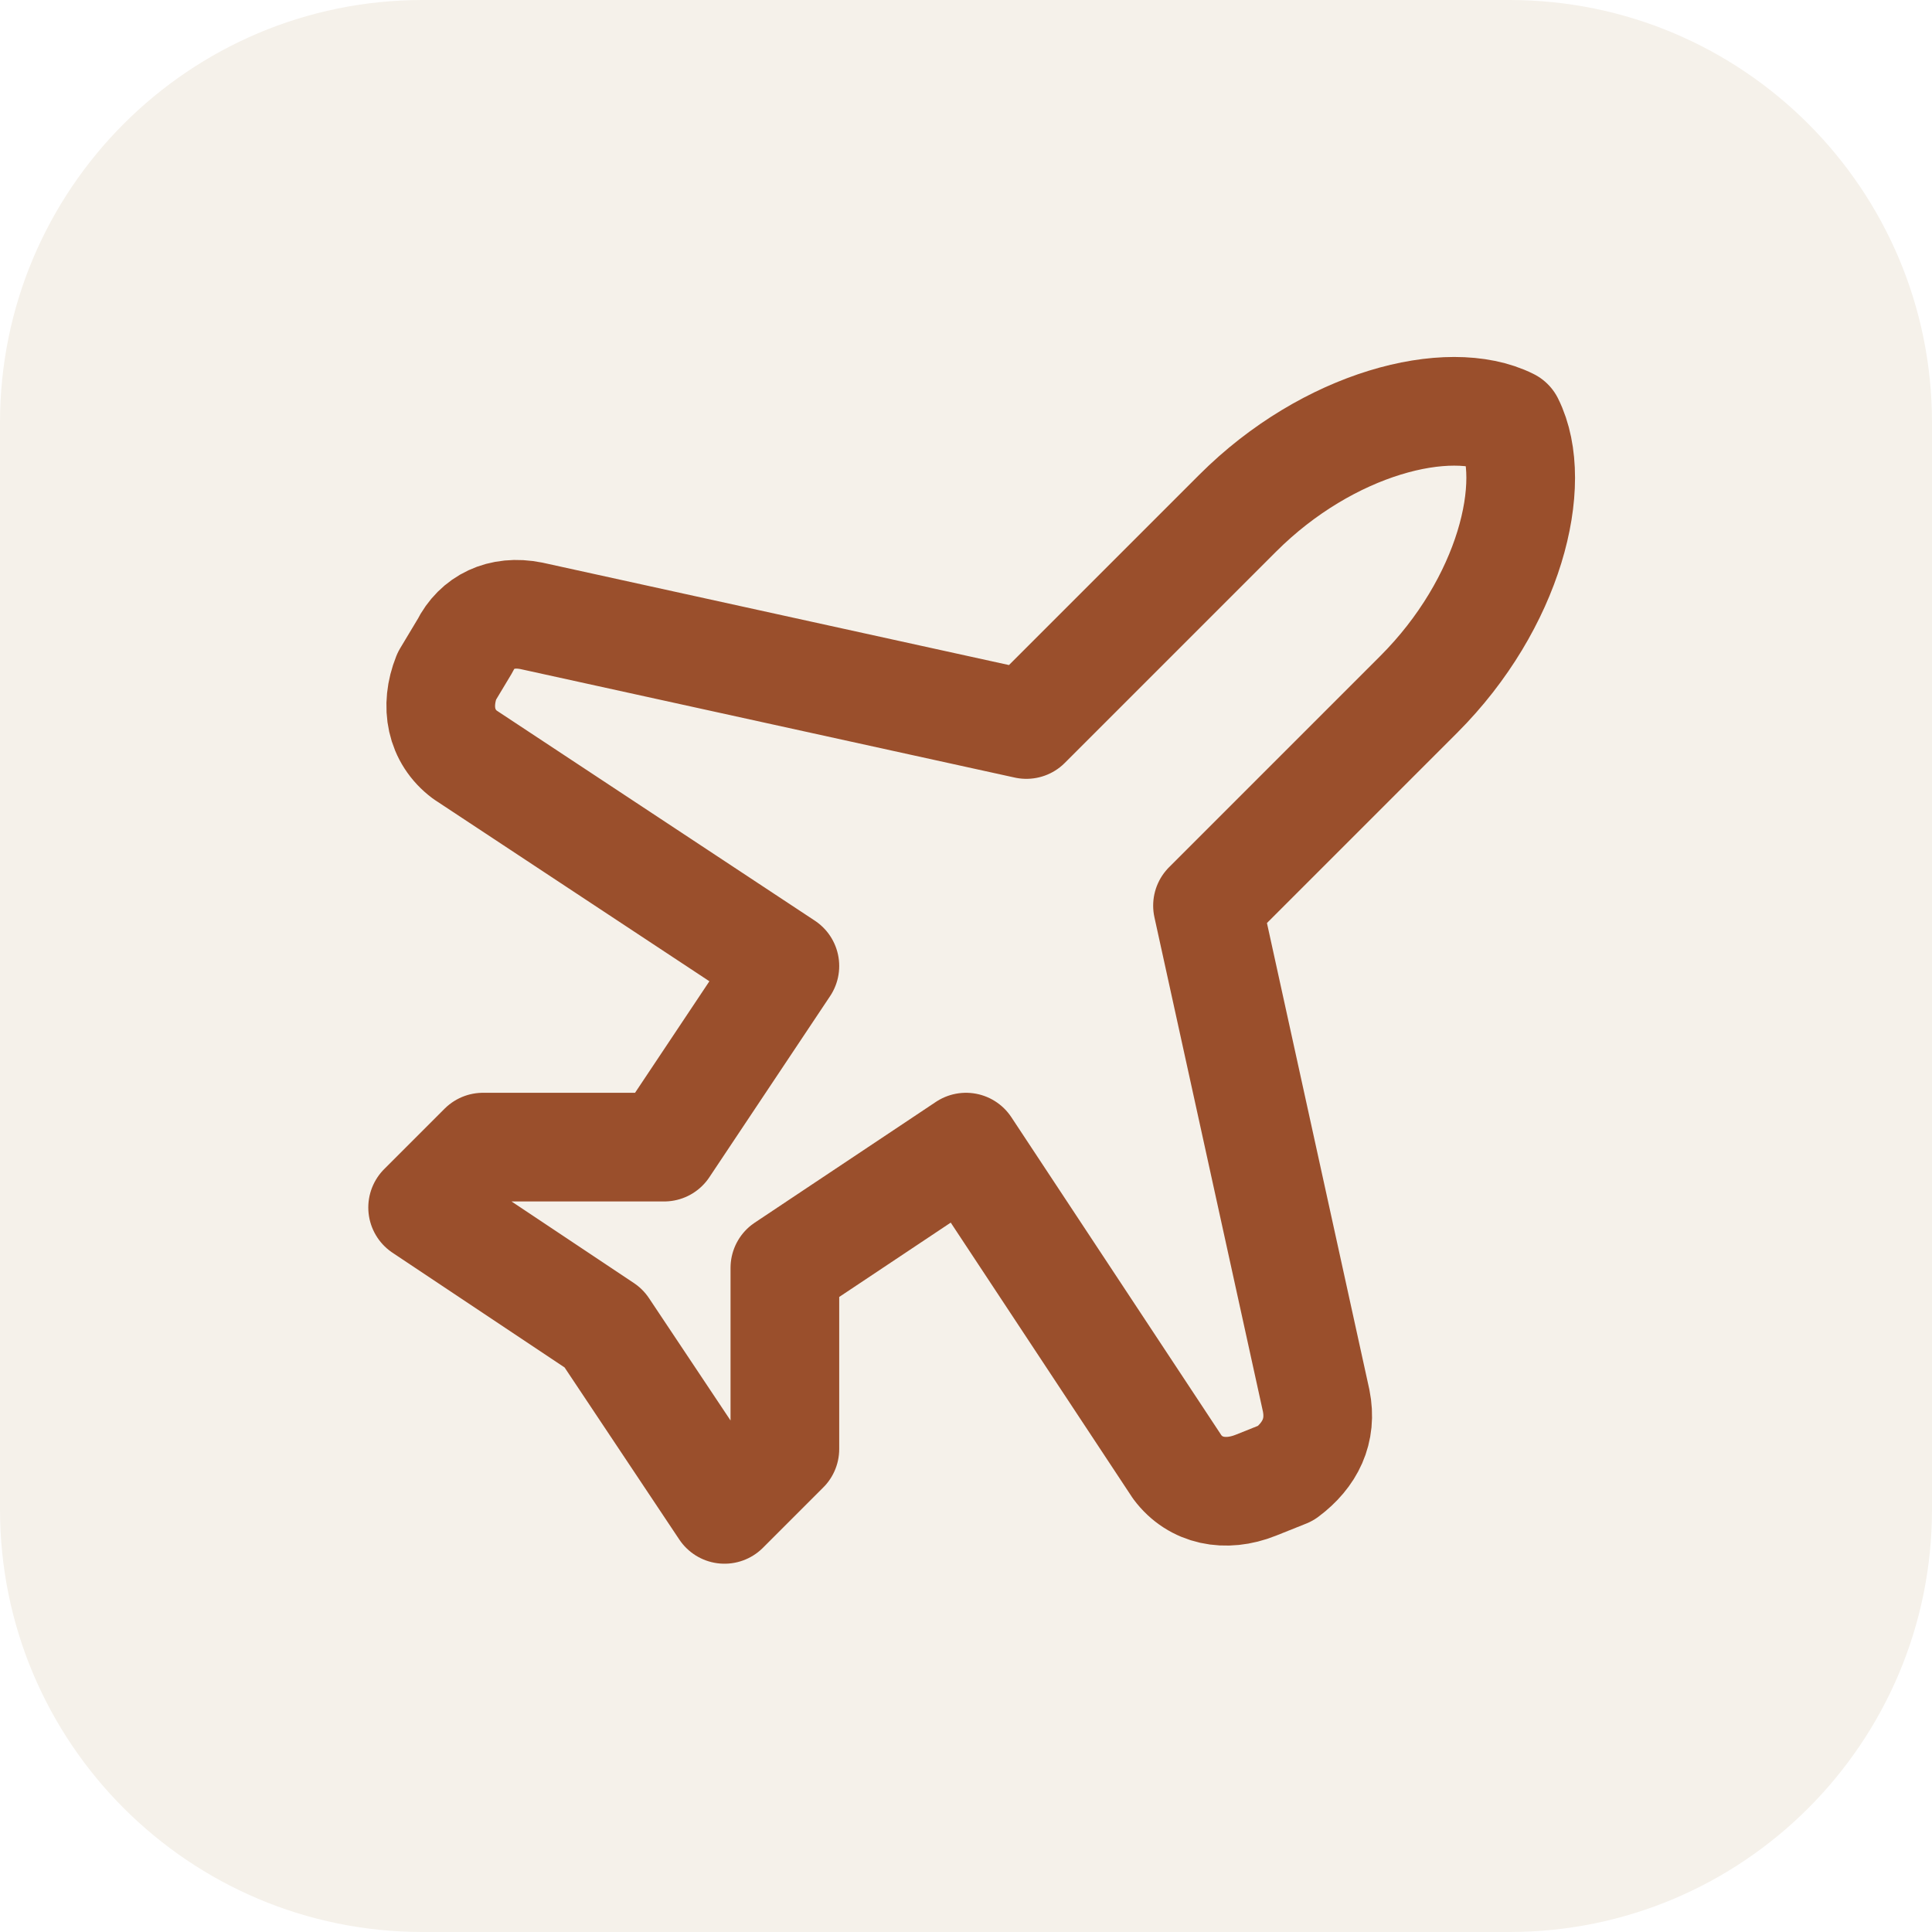
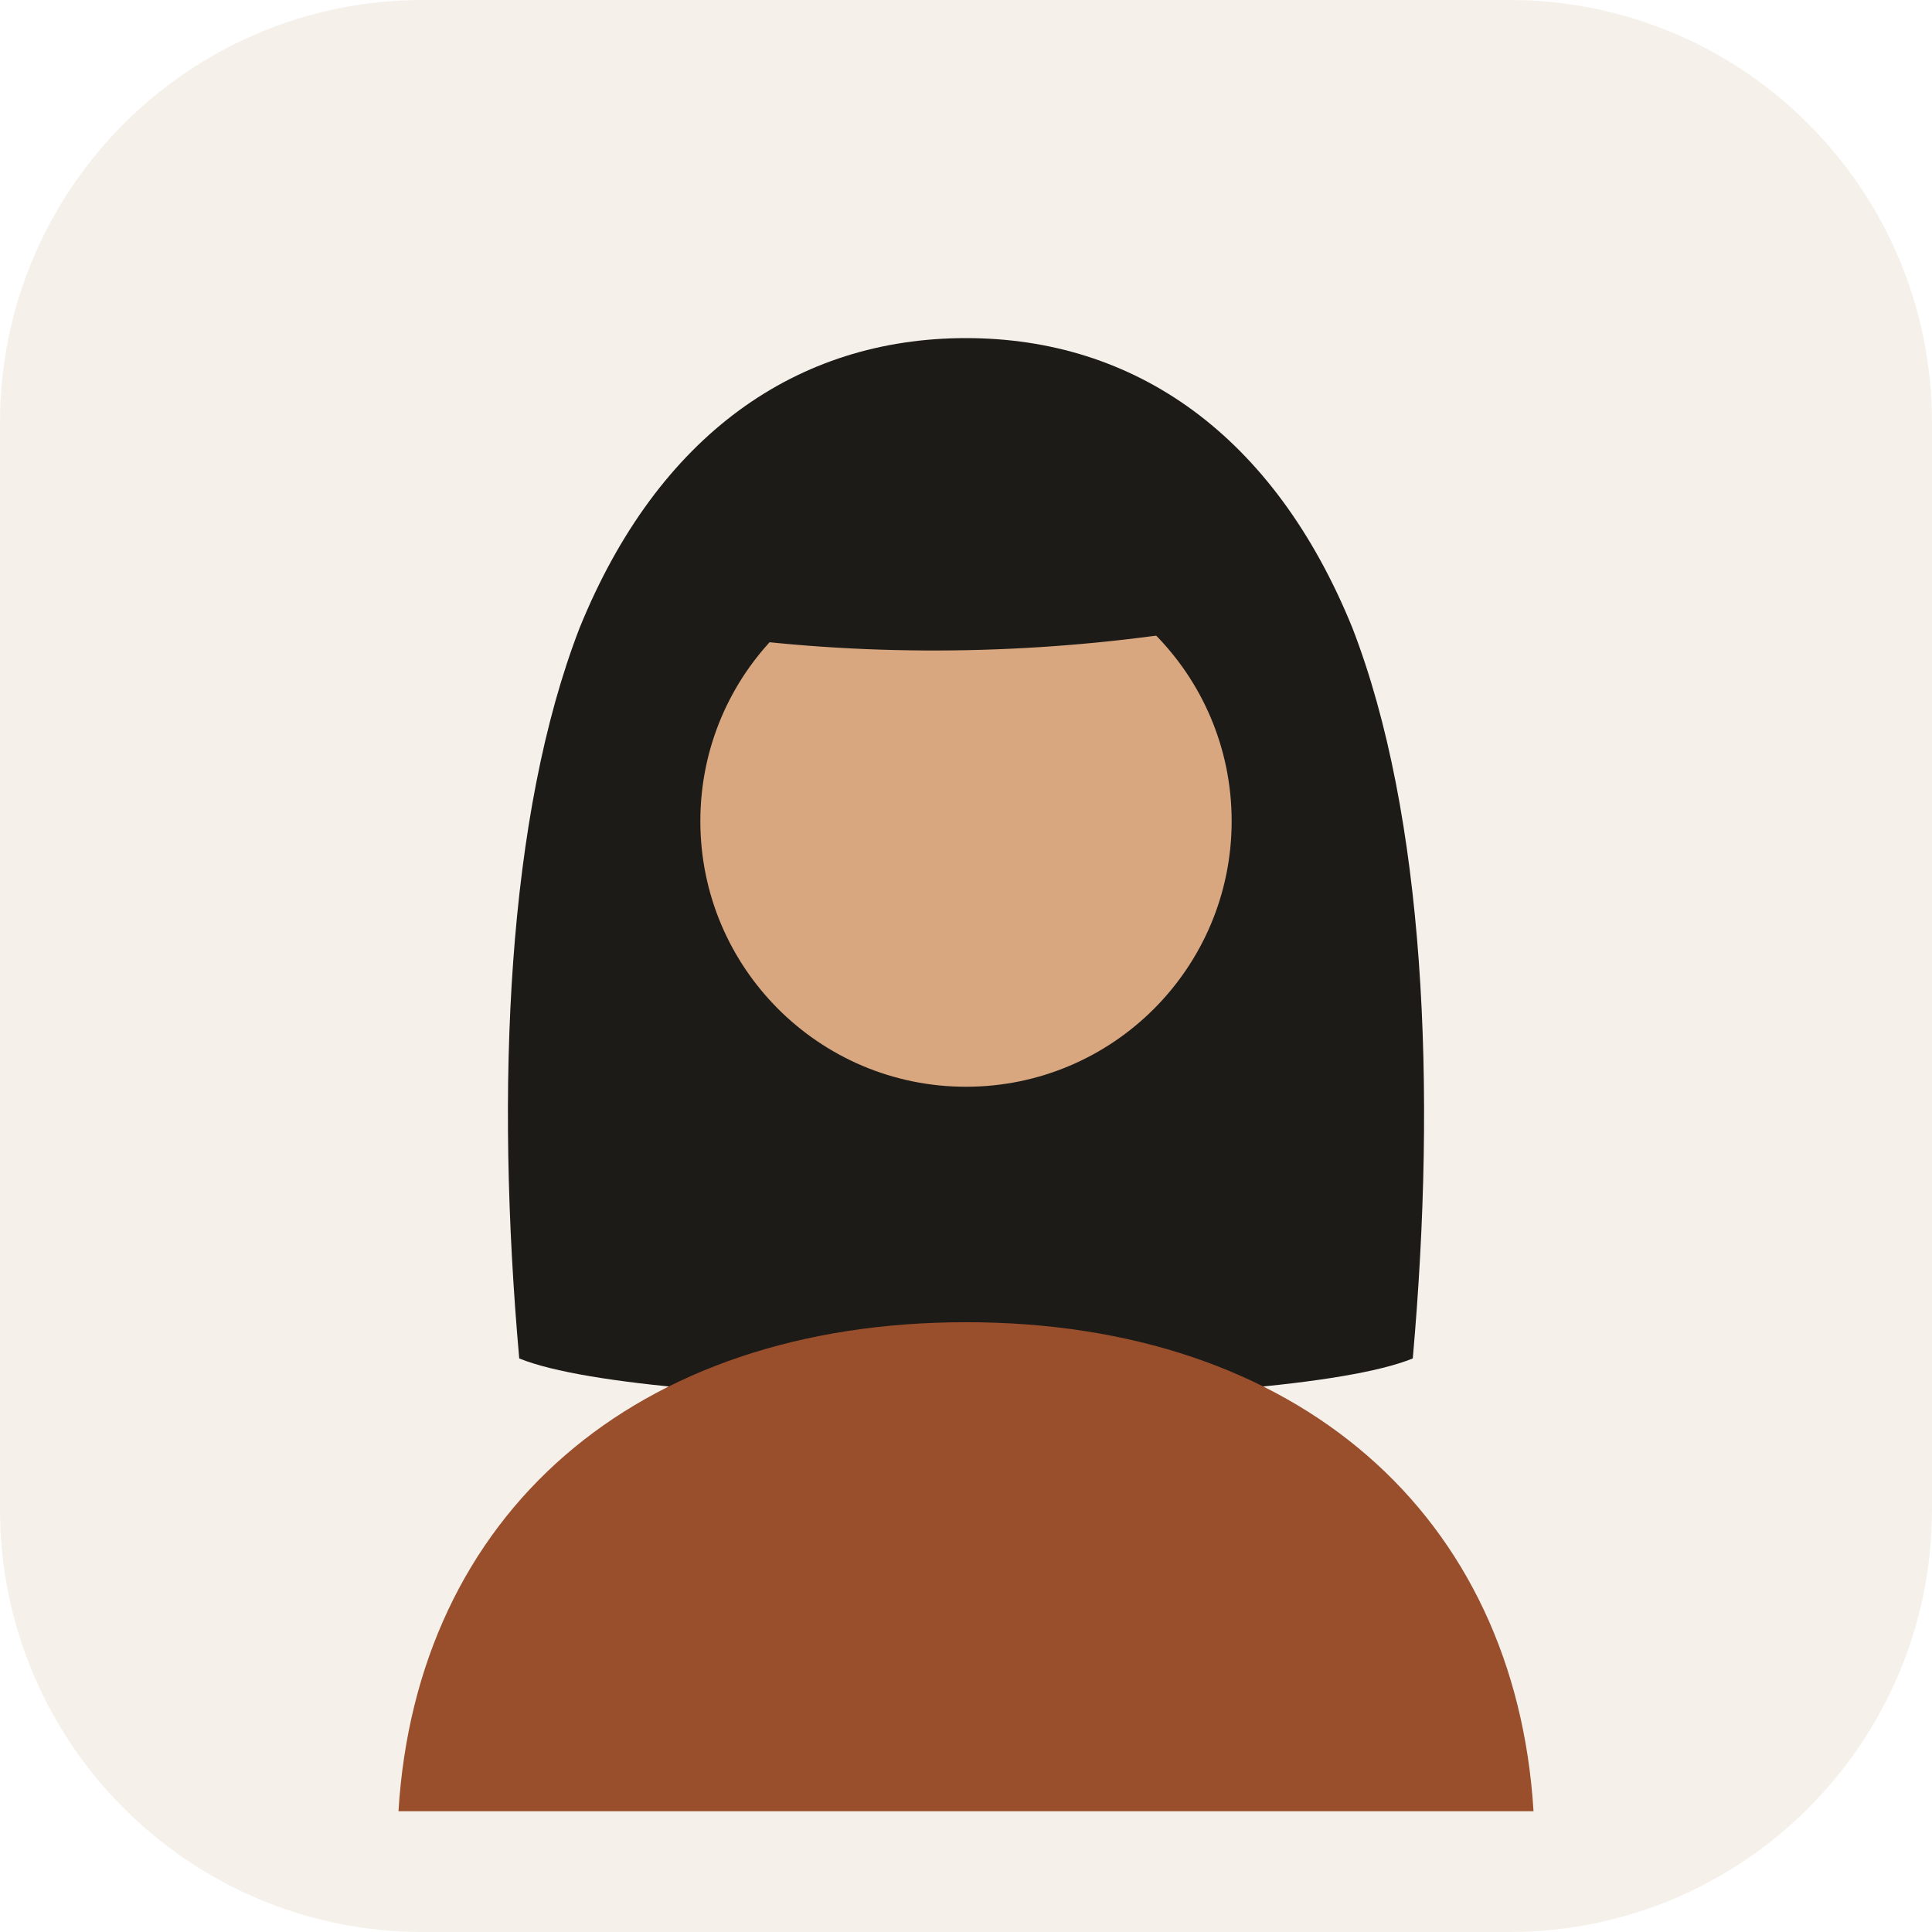
<svg xmlns="http://www.w3.org/2000/svg" viewBox="0 0 32 32">
  <rect width="32" height="32" rx="7" fill="#f5f1ea" />
-   <g transform="translate(4 4)" fill="none" stroke="#9a4f2c" stroke-width="1.8" stroke-linecap="round" stroke-linejoin="round">
-     <path d="M17.8 19.2 16 11l3.5-3.5C21 6 21.5 4 21 3c-1-.5-3 0-4.5 1.5L13 8 4.8 6.2c-.5-.1-.9.1-1.1.5l-.3.5c-.2.5-.1 1 .3 1.3L9 12l-2 3H4l-1 1 3 2 2 3 1-1v-3l3-2 3.5 5.3c.3.4.8.5 1.3.3l.5-.2c.4-.3.6-.7.5-1.2z" />
-   </g>
+   <path d="M8.6 22.5C8.2 18 8.4 13.5 9.6 10.4 10.9 7.2 13.2 5.6 16 5.6s5.1 1.6 6.4 4.8c1.2 3.1 1.4 7.6 1 12.1-2.2.9-12.6.9-14.8 0z" fill="#1d1b18" />
+   <circle cx="16" cy="13.6" r="4.4" fill="#d9a77f" />
+   <path d="M12.4 10.6c1.6-1.9 5.6-2.6 7.6-.2-2.4.4-5 .5-7.6.2z" fill="#1d1b18" />
+   <path d="M6.6 30c.3-4.9 3.9-8.1 9.4-8.1s9.1 3.2 9.4 8.1z" fill="#9a4f2c" />
</svg>
